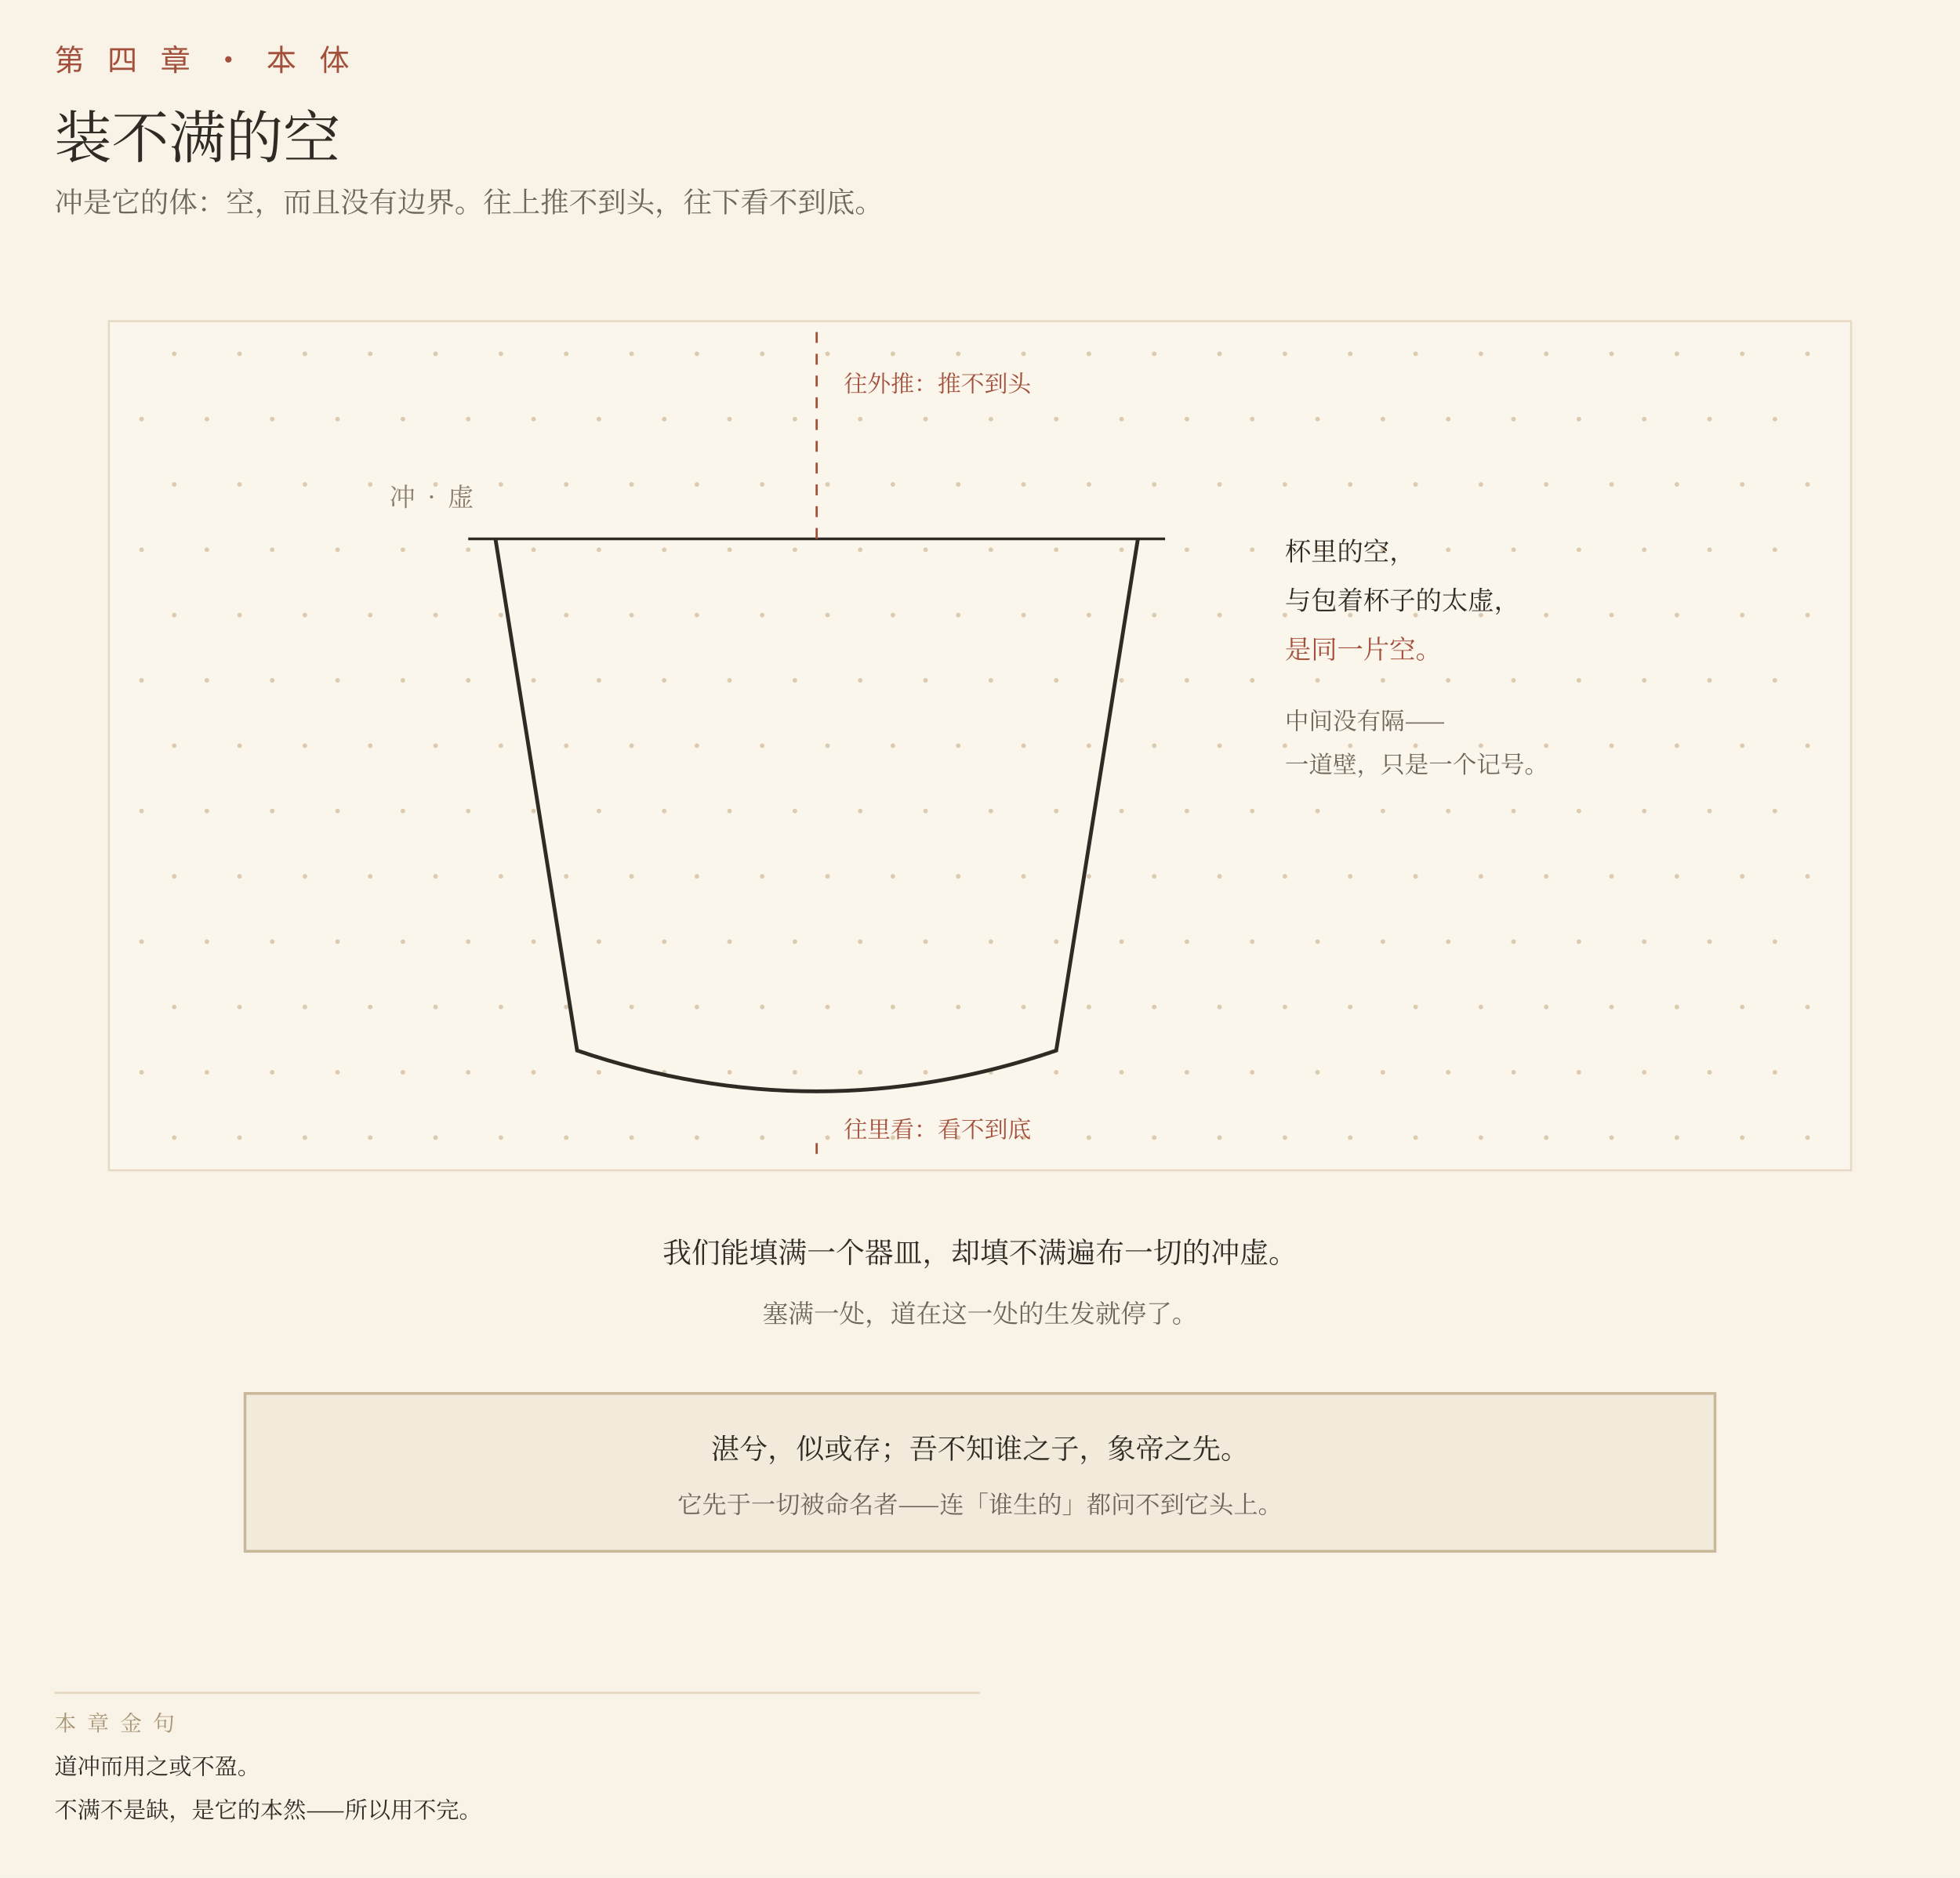
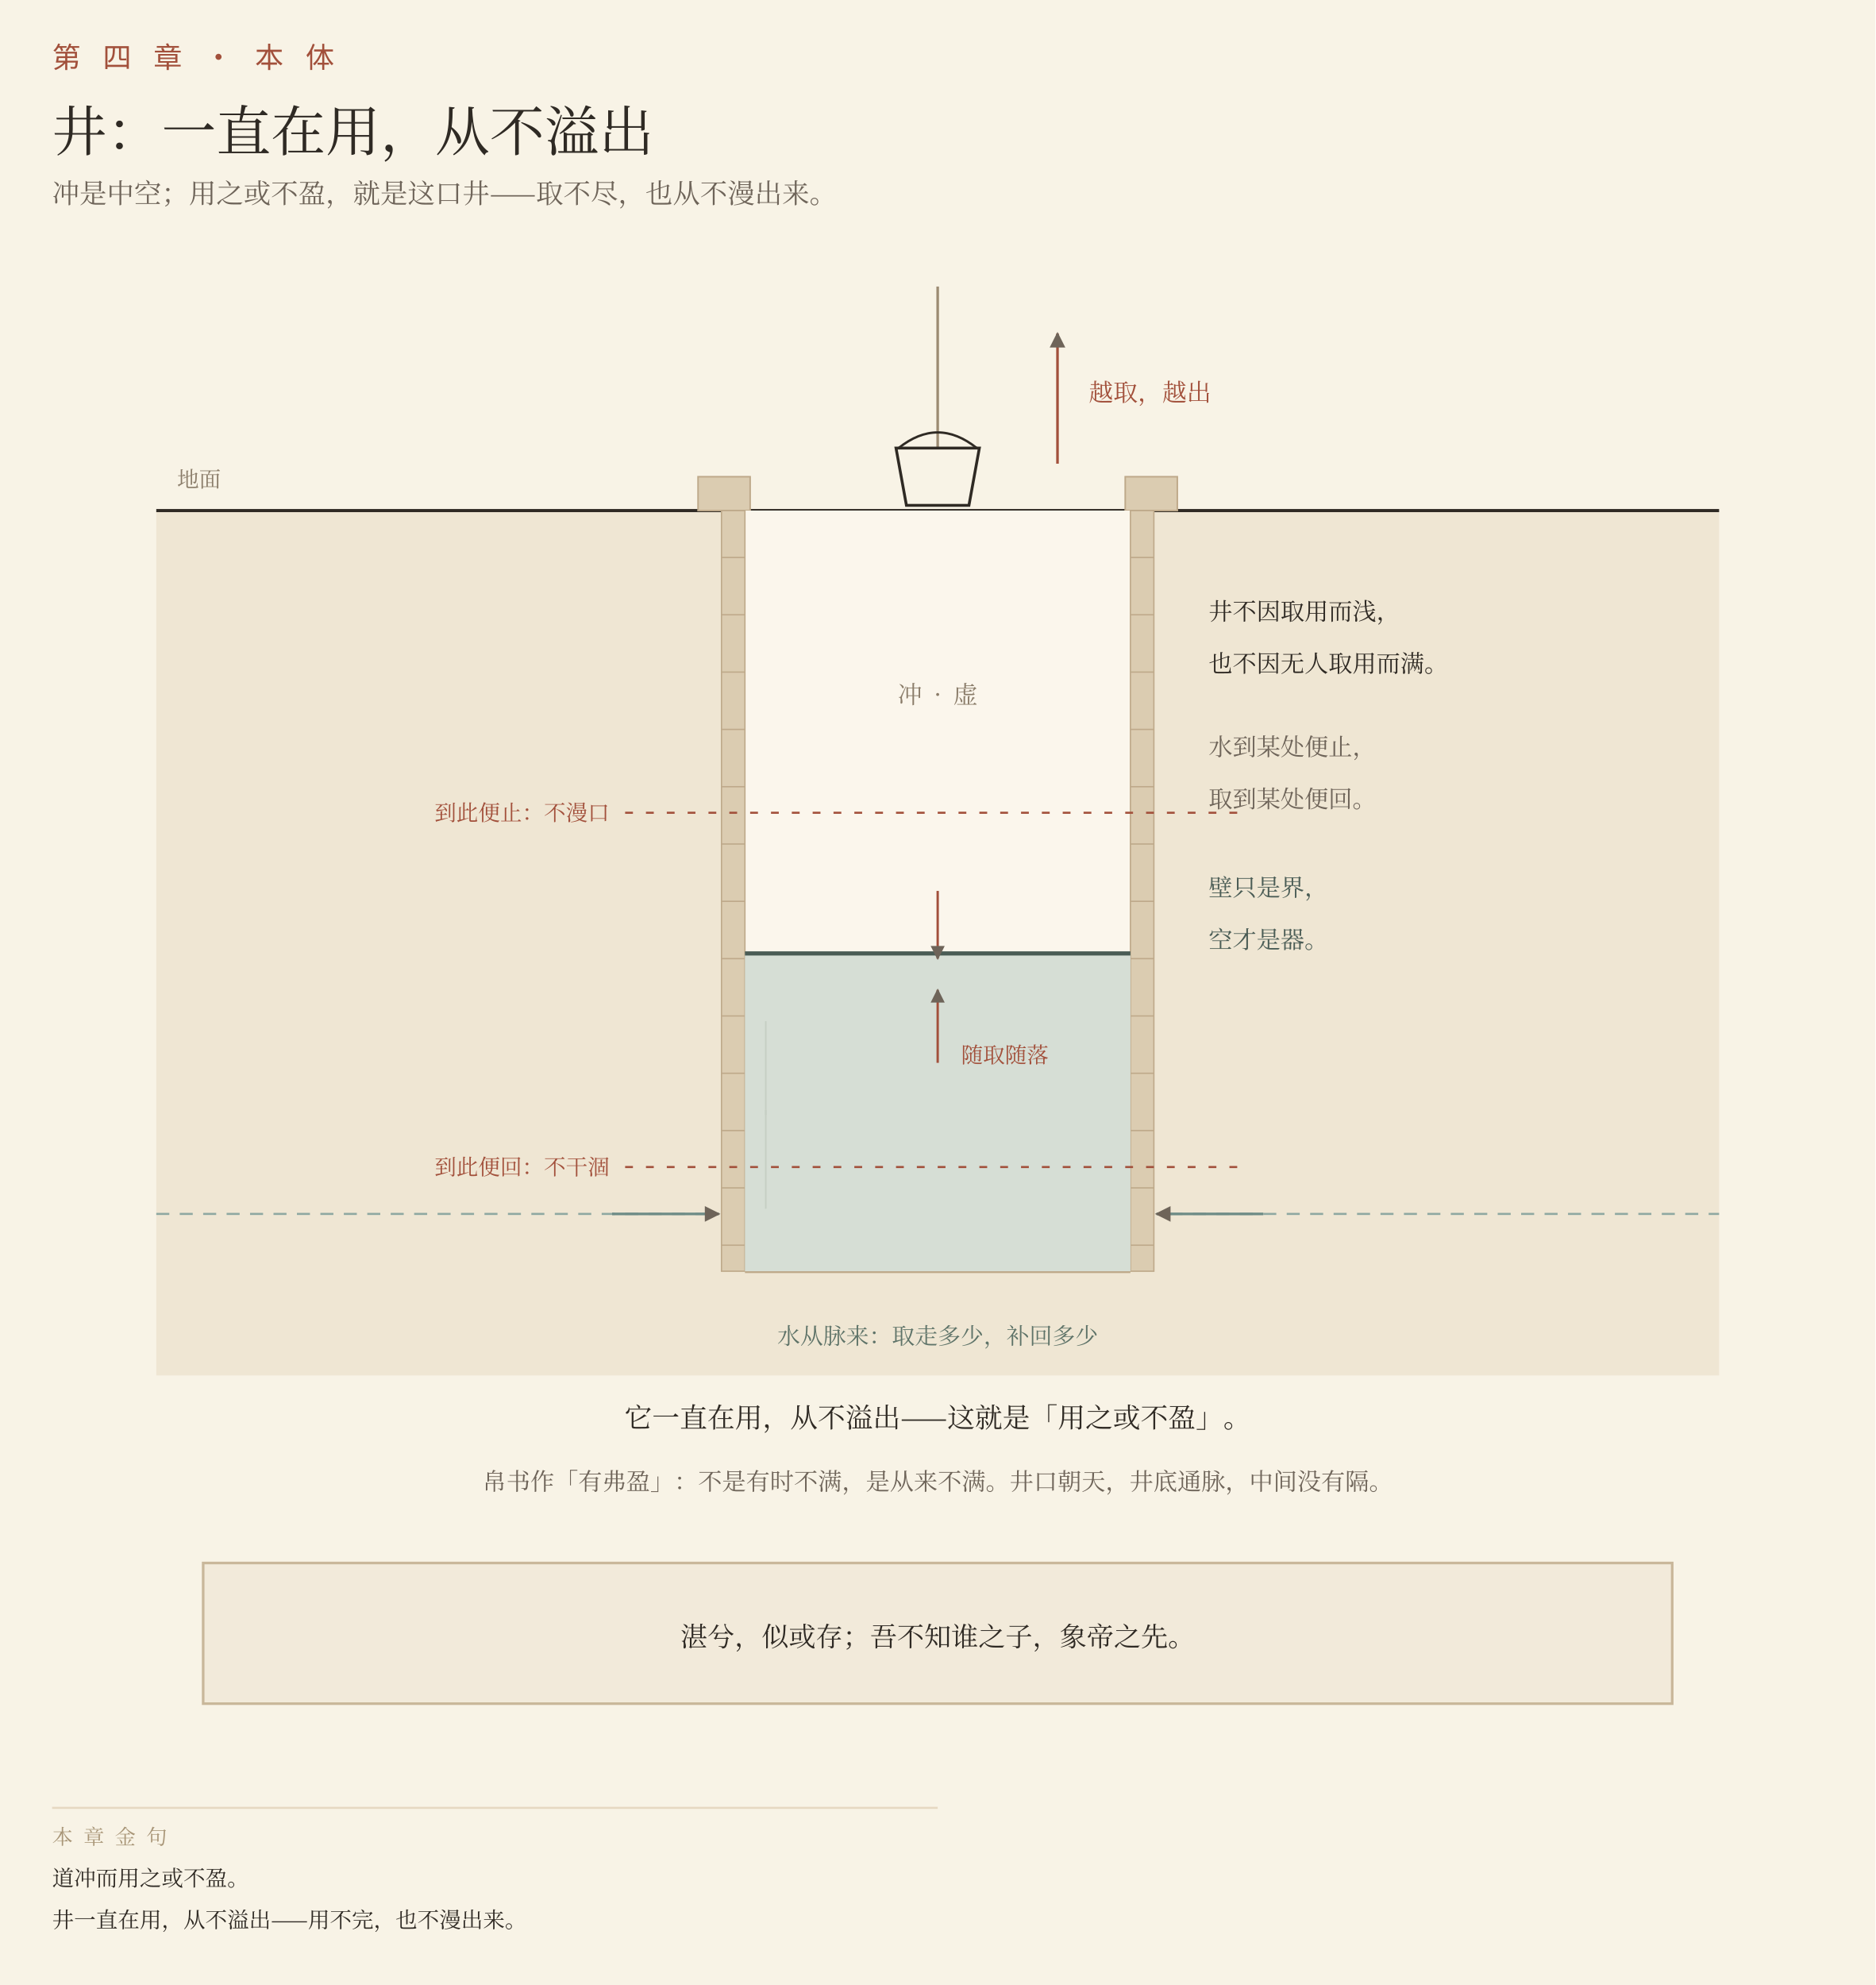
- <svg xmlns="http://www.w3.org/2000/svg" viewBox="0 0 720 690" role="img" aria-label="道冲：一个没有边界的空" font-family="'Noto Serif CJK SC','Noto Serif SC','Songti SC',serif">
+ <svg xmlns="http://www.w3.org/2000/svg" viewBox="0 0 720 762" role="img" aria-label="井之喻：冲是空，不盈是从来不溢出" font-family="'Noto Serif CJK SC','Noto Serif SC','Songti SC',serif">
  <defs>
    <marker id="arr" viewBox="0 0 10 10" refX="9" refY="5" markerWidth="6" markerHeight="6" orient="auto">
      <path d="M0 0 L10 5 L0 10 z" fill="#6E6459" />
    </marker>
    <marker id="arr2" viewBox="0 0 10 10" refX="9" refY="5" markerWidth="6" markerHeight="6" orient="auto">
      <path d="M0 0 L10 5 L0 10 z" fill="#4A5C55" />
    </marker>
    <marker id="arrL" viewBox="0 0 10 10" refX="1" refY="5" markerWidth="6" markerHeight="6" orient="auto">
      <path d="M10 0 L0 5 L10 10 z" fill="#4A5C55" />
    </marker>
    <marker id="arrS" viewBox="0 0 10 10" refX="9" refY="5" markerWidth="6" markerHeight="6" orient="auto">
      <path d="M0 0 L10 5 L0 10 z" fill="#A2503B" />
    </marker>
  </defs>
-   <rect x="0" y="0" width="720" height="690" fill="#F8F3E6" />
+   <rect x="0" y="0" width="720" height="762" fill="#F8F3E6" />
  <text x="20" y="26" font-size="11" fill="#A2503B" font-family="'Noto Sans CJK SC','Noto Sans SC',sans-serif" letter-spacing="3">第 四 章 · 本 体</text>
-   <text x="20" y="58" font-size="21" fill="#2F2A24">装不满的空</text>
-   <text x="20" y="78" font-size="10.5" fill="#6E6459">冲是它的体：空，而且没有边界。往上推不到头，往下看不到底。</text>
-   <rect x="40" y="118" width="640" height="312" fill="#FBF6EC" stroke="#E6D8C2" stroke-width="0.7" />
-   <circle cx="64" cy="130" r="0.85" fill="#DCCBB0" />
-   <circle cx="52" cy="154" r="0.85" fill="#DCCBB0" />
-   <circle cx="64" cy="178" r="0.85" fill="#DCCBB0" />
-   <circle cx="52" cy="202" r="0.85" fill="#DCCBB0" />
-   <circle cx="64" cy="226" r="0.85" fill="#DCCBB0" />
-   <circle cx="52" cy="250" r="0.85" fill="#DCCBB0" />
-   <circle cx="64" cy="274" r="0.85" fill="#DCCBB0" />
-   <circle cx="52" cy="298" r="0.85" fill="#DCCBB0" />
-   <circle cx="64" cy="322" r="0.85" fill="#DCCBB0" />
-   <circle cx="52" cy="346" r="0.85" fill="#DCCBB0" />
-   <circle cx="64" cy="370" r="0.85" fill="#DCCBB0" />
-   <circle cx="52" cy="394" r="0.85" fill="#DCCBB0" />
-   <circle cx="64" cy="418" r="0.85" fill="#DCCBB0" />
-   <circle cx="88" cy="130" r="0.85" fill="#DCCBB0" />
-   <circle cx="76" cy="154" r="0.85" fill="#DCCBB0" />
-   <circle cx="88" cy="178" r="0.85" fill="#DCCBB0" />
-   <circle cx="76" cy="202" r="0.85" fill="#DCCBB0" />
-   <circle cx="88" cy="226" r="0.85" fill="#DCCBB0" />
-   <circle cx="76" cy="250" r="0.85" fill="#DCCBB0" />
-   <circle cx="88" cy="274" r="0.85" fill="#DCCBB0" />
-   <circle cx="76" cy="298" r="0.85" fill="#DCCBB0" />
-   <circle cx="88" cy="322" r="0.85" fill="#DCCBB0" />
-   <circle cx="76" cy="346" r="0.85" fill="#DCCBB0" />
-   <circle cx="88" cy="370" r="0.85" fill="#DCCBB0" />
-   <circle cx="76" cy="394" r="0.85" fill="#DCCBB0" />
-   <circle cx="88" cy="418" r="0.85" fill="#DCCBB0" />
-   <circle cx="112" cy="130" r="0.85" fill="#DCCBB0" />
-   <circle cx="100" cy="154" r="0.85" fill="#DCCBB0" />
-   <circle cx="112" cy="178" r="0.85" fill="#DCCBB0" />
-   <circle cx="100" cy="202" r="0.85" fill="#DCCBB0" />
-   <circle cx="112" cy="226" r="0.85" fill="#DCCBB0" />
-   <circle cx="100" cy="250" r="0.85" fill="#DCCBB0" />
-   <circle cx="112" cy="274" r="0.85" fill="#DCCBB0" />
-   <circle cx="100" cy="298" r="0.85" fill="#DCCBB0" />
-   <circle cx="112" cy="322" r="0.85" fill="#DCCBB0" />
-   <circle cx="100" cy="346" r="0.85" fill="#DCCBB0" />
-   <circle cx="112" cy="370" r="0.85" fill="#DCCBB0" />
-   <circle cx="100" cy="394" r="0.85" fill="#DCCBB0" />
-   <circle cx="112" cy="418" r="0.85" fill="#DCCBB0" />
-   <circle cx="136" cy="130" r="0.85" fill="#DCCBB0" />
-   <circle cx="124" cy="154" r="0.85" fill="#DCCBB0" />
-   <circle cx="136" cy="178" r="0.85" fill="#DCCBB0" />
-   <circle cx="124" cy="202" r="0.85" fill="#DCCBB0" />
-   <circle cx="136" cy="226" r="0.85" fill="#DCCBB0" />
-   <circle cx="124" cy="250" r="0.85" fill="#DCCBB0" />
-   <circle cx="136" cy="274" r="0.85" fill="#DCCBB0" />
-   <circle cx="124" cy="298" r="0.85" fill="#DCCBB0" />
-   <circle cx="136" cy="322" r="0.85" fill="#DCCBB0" />
-   <circle cx="124" cy="346" r="0.85" fill="#DCCBB0" />
-   <circle cx="136" cy="370" r="0.85" fill="#DCCBB0" />
-   <circle cx="124" cy="394" r="0.85" fill="#DCCBB0" />
-   <circle cx="136" cy="418" r="0.85" fill="#DCCBB0" />
-   <circle cx="160" cy="130" r="0.85" fill="#DCCBB0" />
-   <circle cx="148" cy="154" r="0.85" fill="#DCCBB0" />
-   <circle cx="160" cy="178" r="0.85" fill="#DCCBB0" />
-   <circle cx="148" cy="202" r="0.85" fill="#DCCBB0" />
-   <circle cx="160" cy="226" r="0.85" fill="#DCCBB0" />
-   <circle cx="148" cy="250" r="0.85" fill="#DCCBB0" />
-   <circle cx="160" cy="274" r="0.85" fill="#DCCBB0" />
-   <circle cx="148" cy="298" r="0.85" fill="#DCCBB0" />
-   <circle cx="160" cy="322" r="0.85" fill="#DCCBB0" />
-   <circle cx="148" cy="346" r="0.85" fill="#DCCBB0" />
-   <circle cx="160" cy="370" r="0.85" fill="#DCCBB0" />
-   <circle cx="148" cy="394" r="0.85" fill="#DCCBB0" />
-   <circle cx="160" cy="418" r="0.85" fill="#DCCBB0" />
-   <circle cx="184" cy="130" r="0.85" fill="#DCCBB0" />
-   <circle cx="172" cy="154" r="0.85" fill="#DCCBB0" />
-   <circle cx="184" cy="178" r="0.85" fill="#DCCBB0" />
-   <circle cx="172" cy="202" r="0.85" fill="#DCCBB0" />
-   <circle cx="184" cy="226" r="0.85" fill="#DCCBB0" />
-   <circle cx="172" cy="250" r="0.85" fill="#DCCBB0" />
-   <circle cx="184" cy="274" r="0.85" fill="#DCCBB0" />
-   <circle cx="172" cy="298" r="0.85" fill="#DCCBB0" />
-   <circle cx="184" cy="322" r="0.85" fill="#DCCBB0" />
-   <circle cx="172" cy="346" r="0.85" fill="#DCCBB0" />
-   <circle cx="184" cy="370" r="0.85" fill="#DCCBB0" />
-   <circle cx="172" cy="394" r="0.85" fill="#DCCBB0" />
-   <circle cx="184" cy="418" r="0.85" fill="#DCCBB0" />
-   <circle cx="208" cy="130" r="0.85" fill="#DCCBB0" />
-   <circle cx="196" cy="154" r="0.85" fill="#DCCBB0" />
-   <circle cx="208" cy="178" r="0.85" fill="#DCCBB0" />
-   <circle cx="196" cy="202" r="0.85" fill="#DCCBB0" />
-   <circle cx="208" cy="226" r="0.85" fill="#DCCBB0" />
-   <circle cx="196" cy="250" r="0.85" fill="#DCCBB0" />
-   <circle cx="208" cy="274" r="0.85" fill="#DCCBB0" />
-   <circle cx="196" cy="298" r="0.85" fill="#DCCBB0" />
-   <circle cx="208" cy="322" r="0.85" fill="#DCCBB0" />
-   <circle cx="196" cy="346" r="0.85" fill="#DCCBB0" />
-   <circle cx="208" cy="370" r="0.85" fill="#DCCBB0" />
-   <circle cx="196" cy="394" r="0.85" fill="#DCCBB0" />
-   <circle cx="208" cy="418" r="0.85" fill="#DCCBB0" />
-   <circle cx="232" cy="130" r="0.85" fill="#DCCBB0" />
-   <circle cx="220" cy="154" r="0.85" fill="#DCCBB0" />
-   <circle cx="232" cy="178" r="0.85" fill="#DCCBB0" />
-   <circle cx="220" cy="202" r="0.85" fill="#DCCBB0" />
-   <circle cx="232" cy="226" r="0.85" fill="#DCCBB0" />
-   <circle cx="220" cy="250" r="0.85" fill="#DCCBB0" />
-   <circle cx="232" cy="274" r="0.85" fill="#DCCBB0" />
-   <circle cx="220" cy="298" r="0.85" fill="#DCCBB0" />
-   <circle cx="232" cy="322" r="0.85" fill="#DCCBB0" />
-   <circle cx="220" cy="346" r="0.85" fill="#DCCBB0" />
-   <circle cx="232" cy="370" r="0.85" fill="#DCCBB0" />
-   <circle cx="220" cy="394" r="0.85" fill="#DCCBB0" />
-   <circle cx="232" cy="418" r="0.85" fill="#DCCBB0" />
-   <circle cx="256" cy="130" r="0.85" fill="#DCCBB0" />
-   <circle cx="244" cy="154" r="0.85" fill="#DCCBB0" />
-   <circle cx="256" cy="178" r="0.85" fill="#DCCBB0" />
-   <circle cx="244" cy="202" r="0.85" fill="#DCCBB0" />
-   <circle cx="256" cy="226" r="0.85" fill="#DCCBB0" />
-   <circle cx="244" cy="250" r="0.85" fill="#DCCBB0" />
-   <circle cx="256" cy="274" r="0.85" fill="#DCCBB0" />
-   <circle cx="244" cy="298" r="0.85" fill="#DCCBB0" />
-   <circle cx="256" cy="322" r="0.85" fill="#DCCBB0" />
-   <circle cx="244" cy="346" r="0.85" fill="#DCCBB0" />
-   <circle cx="256" cy="370" r="0.85" fill="#DCCBB0" />
-   <circle cx="244" cy="394" r="0.85" fill="#DCCBB0" />
-   <circle cx="256" cy="418" r="0.85" fill="#DCCBB0" />
-   <circle cx="280" cy="130" r="0.85" fill="#DCCBB0" />
-   <circle cx="268" cy="154" r="0.85" fill="#DCCBB0" />
-   <circle cx="280" cy="178" r="0.85" fill="#DCCBB0" />
-   <circle cx="268" cy="202" r="0.85" fill="#DCCBB0" />
-   <circle cx="280" cy="226" r="0.85" fill="#DCCBB0" />
-   <circle cx="268" cy="250" r="0.85" fill="#DCCBB0" />
-   <circle cx="280" cy="274" r="0.85" fill="#DCCBB0" />
-   <circle cx="268" cy="298" r="0.85" fill="#DCCBB0" />
-   <circle cx="280" cy="322" r="0.85" fill="#DCCBB0" />
-   <circle cx="268" cy="346" r="0.85" fill="#DCCBB0" />
-   <circle cx="280" cy="370" r="0.85" fill="#DCCBB0" />
-   <circle cx="268" cy="394" r="0.85" fill="#DCCBB0" />
-   <circle cx="280" cy="418" r="0.85" fill="#DCCBB0" />
-   <circle cx="304" cy="130" r="0.85" fill="#DCCBB0" />
-   <circle cx="292" cy="154" r="0.85" fill="#DCCBB0" />
-   <circle cx="304" cy="178" r="0.85" fill="#DCCBB0" />
-   <circle cx="292" cy="202" r="0.85" fill="#DCCBB0" />
-   <circle cx="304" cy="226" r="0.85" fill="#DCCBB0" />
-   <circle cx="292" cy="250" r="0.85" fill="#DCCBB0" />
-   <circle cx="304" cy="274" r="0.85" fill="#DCCBB0" />
-   <circle cx="292" cy="298" r="0.85" fill="#DCCBB0" />
-   <circle cx="304" cy="322" r="0.85" fill="#DCCBB0" />
-   <circle cx="292" cy="346" r="0.85" fill="#DCCBB0" />
-   <circle cx="304" cy="370" r="0.85" fill="#DCCBB0" />
-   <circle cx="292" cy="394" r="0.85" fill="#DCCBB0" />
-   <circle cx="304" cy="418" r="0.85" fill="#DCCBB0" />
-   <circle cx="328" cy="130" r="0.85" fill="#DCCBB0" />
-   <circle cx="316" cy="154" r="0.85" fill="#DCCBB0" />
-   <circle cx="328" cy="178" r="0.85" fill="#DCCBB0" />
-   <circle cx="316" cy="202" r="0.85" fill="#DCCBB0" />
-   <circle cx="328" cy="226" r="0.85" fill="#DCCBB0" />
-   <circle cx="316" cy="250" r="0.85" fill="#DCCBB0" />
-   <circle cx="328" cy="274" r="0.85" fill="#DCCBB0" />
-   <circle cx="316" cy="298" r="0.85" fill="#DCCBB0" />
-   <circle cx="328" cy="322" r="0.85" fill="#DCCBB0" />
-   <circle cx="316" cy="346" r="0.85" fill="#DCCBB0" />
-   <circle cx="328" cy="370" r="0.85" fill="#DCCBB0" />
-   <circle cx="316" cy="394" r="0.85" fill="#DCCBB0" />
-   <circle cx="328" cy="418" r="0.85" fill="#DCCBB0" />
-   <circle cx="352" cy="130" r="0.85" fill="#DCCBB0" />
-   <circle cx="340" cy="154" r="0.85" fill="#DCCBB0" />
-   <circle cx="352" cy="178" r="0.85" fill="#DCCBB0" />
-   <circle cx="340" cy="202" r="0.85" fill="#DCCBB0" />
-   <circle cx="352" cy="226" r="0.85" fill="#DCCBB0" />
-   <circle cx="340" cy="250" r="0.85" fill="#DCCBB0" />
-   <circle cx="352" cy="274" r="0.85" fill="#DCCBB0" />
-   <circle cx="340" cy="298" r="0.85" fill="#DCCBB0" />
-   <circle cx="352" cy="322" r="0.85" fill="#DCCBB0" />
-   <circle cx="340" cy="346" r="0.85" fill="#DCCBB0" />
-   <circle cx="352" cy="370" r="0.85" fill="#DCCBB0" />
-   <circle cx="340" cy="394" r="0.85" fill="#DCCBB0" />
-   <circle cx="352" cy="418" r="0.85" fill="#DCCBB0" />
-   <circle cx="376" cy="130" r="0.85" fill="#DCCBB0" />
-   <circle cx="364" cy="154" r="0.85" fill="#DCCBB0" />
-   <circle cx="376" cy="178" r="0.85" fill="#DCCBB0" />
-   <circle cx="364" cy="202" r="0.85" fill="#DCCBB0" />
-   <circle cx="376" cy="226" r="0.85" fill="#DCCBB0" />
-   <circle cx="364" cy="250" r="0.85" fill="#DCCBB0" />
-   <circle cx="376" cy="274" r="0.85" fill="#DCCBB0" />
-   <circle cx="364" cy="298" r="0.85" fill="#DCCBB0" />
-   <circle cx="376" cy="322" r="0.85" fill="#DCCBB0" />
-   <circle cx="364" cy="346" r="0.85" fill="#DCCBB0" />
-   <circle cx="376" cy="370" r="0.85" fill="#DCCBB0" />
-   <circle cx="364" cy="394" r="0.85" fill="#DCCBB0" />
-   <circle cx="376" cy="418" r="0.85" fill="#DCCBB0" />
-   <circle cx="400" cy="130" r="0.85" fill="#DCCBB0" />
-   <circle cx="388" cy="154" r="0.85" fill="#DCCBB0" />
-   <circle cx="400" cy="178" r="0.85" fill="#DCCBB0" />
-   <circle cx="388" cy="202" r="0.85" fill="#DCCBB0" />
-   <circle cx="400" cy="226" r="0.85" fill="#DCCBB0" />
-   <circle cx="388" cy="250" r="0.85" fill="#DCCBB0" />
-   <circle cx="400" cy="274" r="0.85" fill="#DCCBB0" />
-   <circle cx="388" cy="298" r="0.85" fill="#DCCBB0" />
-   <circle cx="400" cy="322" r="0.85" fill="#DCCBB0" />
-   <circle cx="388" cy="346" r="0.85" fill="#DCCBB0" />
-   <circle cx="400" cy="370" r="0.85" fill="#DCCBB0" />
-   <circle cx="388" cy="394" r="0.85" fill="#DCCBB0" />
-   <circle cx="400" cy="418" r="0.85" fill="#DCCBB0" />
-   <circle cx="424" cy="130" r="0.85" fill="#DCCBB0" />
-   <circle cx="412" cy="154" r="0.85" fill="#DCCBB0" />
-   <circle cx="424" cy="178" r="0.85" fill="#DCCBB0" />
-   <circle cx="412" cy="202" r="0.85" fill="#DCCBB0" />
-   <circle cx="424" cy="226" r="0.85" fill="#DCCBB0" />
-   <circle cx="412" cy="250" r="0.85" fill="#DCCBB0" />
-   <circle cx="424" cy="274" r="0.85" fill="#DCCBB0" />
-   <circle cx="412" cy="298" r="0.85" fill="#DCCBB0" />
-   <circle cx="424" cy="322" r="0.85" fill="#DCCBB0" />
-   <circle cx="412" cy="346" r="0.85" fill="#DCCBB0" />
-   <circle cx="424" cy="370" r="0.85" fill="#DCCBB0" />
-   <circle cx="412" cy="394" r="0.85" fill="#DCCBB0" />
-   <circle cx="424" cy="418" r="0.85" fill="#DCCBB0" />
-   <circle cx="448" cy="130" r="0.85" fill="#DCCBB0" />
-   <circle cx="436" cy="154" r="0.85" fill="#DCCBB0" />
-   <circle cx="448" cy="178" r="0.85" fill="#DCCBB0" />
-   <circle cx="436" cy="202" r="0.85" fill="#DCCBB0" />
-   <circle cx="448" cy="226" r="0.85" fill="#DCCBB0" />
-   <circle cx="436" cy="250" r="0.85" fill="#DCCBB0" />
-   <circle cx="448" cy="274" r="0.85" fill="#DCCBB0" />
-   <circle cx="436" cy="298" r="0.85" fill="#DCCBB0" />
-   <circle cx="448" cy="322" r="0.85" fill="#DCCBB0" />
-   <circle cx="436" cy="346" r="0.85" fill="#DCCBB0" />
-   <circle cx="448" cy="370" r="0.85" fill="#DCCBB0" />
-   <circle cx="436" cy="394" r="0.85" fill="#DCCBB0" />
-   <circle cx="448" cy="418" r="0.85" fill="#DCCBB0" />
-   <circle cx="472" cy="130" r="0.85" fill="#DCCBB0" />
-   <circle cx="460" cy="154" r="0.85" fill="#DCCBB0" />
-   <circle cx="472" cy="178" r="0.85" fill="#DCCBB0" />
-   <circle cx="460" cy="202" r="0.85" fill="#DCCBB0" />
-   <circle cx="472" cy="226" r="0.85" fill="#DCCBB0" />
-   <circle cx="460" cy="250" r="0.85" fill="#DCCBB0" />
-   <circle cx="472" cy="274" r="0.85" fill="#DCCBB0" />
-   <circle cx="460" cy="298" r="0.85" fill="#DCCBB0" />
-   <circle cx="472" cy="322" r="0.85" fill="#DCCBB0" />
-   <circle cx="460" cy="346" r="0.85" fill="#DCCBB0" />
-   <circle cx="472" cy="370" r="0.85" fill="#DCCBB0" />
-   <circle cx="460" cy="394" r="0.85" fill="#DCCBB0" />
-   <circle cx="472" cy="418" r="0.85" fill="#DCCBB0" />
-   <circle cx="496" cy="130" r="0.85" fill="#DCCBB0" />
-   <circle cx="484" cy="154" r="0.85" fill="#DCCBB0" />
-   <circle cx="496" cy="178" r="0.85" fill="#DCCBB0" />
-   <circle cx="484" cy="202" r="0.85" fill="#DCCBB0" />
-   <circle cx="496" cy="226" r="0.85" fill="#DCCBB0" />
-   <circle cx="484" cy="250" r="0.85" fill="#DCCBB0" />
-   <circle cx="496" cy="274" r="0.85" fill="#DCCBB0" />
-   <circle cx="484" cy="298" r="0.85" fill="#DCCBB0" />
-   <circle cx="496" cy="322" r="0.85" fill="#DCCBB0" />
-   <circle cx="484" cy="346" r="0.85" fill="#DCCBB0" />
-   <circle cx="496" cy="370" r="0.85" fill="#DCCBB0" />
-   <circle cx="484" cy="394" r="0.85" fill="#DCCBB0" />
-   <circle cx="496" cy="418" r="0.85" fill="#DCCBB0" />
-   <circle cx="520" cy="130" r="0.85" fill="#DCCBB0" />
-   <circle cx="508" cy="154" r="0.85" fill="#DCCBB0" />
-   <circle cx="520" cy="178" r="0.85" fill="#DCCBB0" />
-   <circle cx="508" cy="202" r="0.85" fill="#DCCBB0" />
-   <circle cx="520" cy="226" r="0.85" fill="#DCCBB0" />
-   <circle cx="508" cy="250" r="0.85" fill="#DCCBB0" />
-   <circle cx="520" cy="274" r="0.85" fill="#DCCBB0" />
-   <circle cx="508" cy="298" r="0.85" fill="#DCCBB0" />
-   <circle cx="520" cy="322" r="0.85" fill="#DCCBB0" />
-   <circle cx="508" cy="346" r="0.85" fill="#DCCBB0" />
-   <circle cx="520" cy="370" r="0.85" fill="#DCCBB0" />
-   <circle cx="508" cy="394" r="0.85" fill="#DCCBB0" />
-   <circle cx="520" cy="418" r="0.85" fill="#DCCBB0" />
-   <circle cx="544" cy="130" r="0.85" fill="#DCCBB0" />
-   <circle cx="532" cy="154" r="0.85" fill="#DCCBB0" />
-   <circle cx="544" cy="178" r="0.85" fill="#DCCBB0" />
-   <circle cx="532" cy="202" r="0.85" fill="#DCCBB0" />
-   <circle cx="544" cy="226" r="0.85" fill="#DCCBB0" />
-   <circle cx="532" cy="250" r="0.85" fill="#DCCBB0" />
-   <circle cx="544" cy="274" r="0.85" fill="#DCCBB0" />
-   <circle cx="532" cy="298" r="0.85" fill="#DCCBB0" />
-   <circle cx="544" cy="322" r="0.85" fill="#DCCBB0" />
-   <circle cx="532" cy="346" r="0.85" fill="#DCCBB0" />
-   <circle cx="544" cy="370" r="0.85" fill="#DCCBB0" />
-   <circle cx="532" cy="394" r="0.85" fill="#DCCBB0" />
-   <circle cx="544" cy="418" r="0.85" fill="#DCCBB0" />
-   <circle cx="568" cy="130" r="0.85" fill="#DCCBB0" />
-   <circle cx="556" cy="154" r="0.85" fill="#DCCBB0" />
-   <circle cx="568" cy="178" r="0.85" fill="#DCCBB0" />
-   <circle cx="556" cy="202" r="0.85" fill="#DCCBB0" />
-   <circle cx="568" cy="226" r="0.85" fill="#DCCBB0" />
-   <circle cx="556" cy="250" r="0.85" fill="#DCCBB0" />
-   <circle cx="568" cy="274" r="0.85" fill="#DCCBB0" />
-   <circle cx="556" cy="298" r="0.85" fill="#DCCBB0" />
-   <circle cx="568" cy="322" r="0.85" fill="#DCCBB0" />
-   <circle cx="556" cy="346" r="0.85" fill="#DCCBB0" />
-   <circle cx="568" cy="370" r="0.85" fill="#DCCBB0" />
-   <circle cx="556" cy="394" r="0.85" fill="#DCCBB0" />
-   <circle cx="568" cy="418" r="0.85" fill="#DCCBB0" />
-   <circle cx="592" cy="130" r="0.85" fill="#DCCBB0" />
-   <circle cx="580" cy="154" r="0.85" fill="#DCCBB0" />
-   <circle cx="592" cy="178" r="0.85" fill="#DCCBB0" />
-   <circle cx="580" cy="202" r="0.85" fill="#DCCBB0" />
-   <circle cx="592" cy="226" r="0.85" fill="#DCCBB0" />
-   <circle cx="580" cy="250" r="0.85" fill="#DCCBB0" />
-   <circle cx="592" cy="274" r="0.85" fill="#DCCBB0" />
-   <circle cx="580" cy="298" r="0.85" fill="#DCCBB0" />
-   <circle cx="592" cy="322" r="0.85" fill="#DCCBB0" />
-   <circle cx="580" cy="346" r="0.85" fill="#DCCBB0" />
-   <circle cx="592" cy="370" r="0.85" fill="#DCCBB0" />
-   <circle cx="580" cy="394" r="0.85" fill="#DCCBB0" />
-   <circle cx="592" cy="418" r="0.85" fill="#DCCBB0" />
-   <circle cx="616" cy="130" r="0.85" fill="#DCCBB0" />
-   <circle cx="604" cy="154" r="0.85" fill="#DCCBB0" />
-   <circle cx="616" cy="178" r="0.85" fill="#DCCBB0" />
-   <circle cx="604" cy="202" r="0.85" fill="#DCCBB0" />
-   <circle cx="616" cy="226" r="0.85" fill="#DCCBB0" />
-   <circle cx="604" cy="250" r="0.85" fill="#DCCBB0" />
-   <circle cx="616" cy="274" r="0.85" fill="#DCCBB0" />
-   <circle cx="604" cy="298" r="0.85" fill="#DCCBB0" />
-   <circle cx="616" cy="322" r="0.85" fill="#DCCBB0" />
-   <circle cx="604" cy="346" r="0.85" fill="#DCCBB0" />
-   <circle cx="616" cy="370" r="0.85" fill="#DCCBB0" />
-   <circle cx="604" cy="394" r="0.85" fill="#DCCBB0" />
-   <circle cx="616" cy="418" r="0.85" fill="#DCCBB0" />
-   <circle cx="640" cy="130" r="0.85" fill="#DCCBB0" />
-   <circle cx="628" cy="154" r="0.85" fill="#DCCBB0" />
-   <circle cx="640" cy="178" r="0.85" fill="#DCCBB0" />
-   <circle cx="628" cy="202" r="0.85" fill="#DCCBB0" />
-   <circle cx="640" cy="226" r="0.85" fill="#DCCBB0" />
-   <circle cx="628" cy="250" r="0.85" fill="#DCCBB0" />
-   <circle cx="640" cy="274" r="0.85" fill="#DCCBB0" />
-   <circle cx="628" cy="298" r="0.85" fill="#DCCBB0" />
-   <circle cx="640" cy="322" r="0.85" fill="#DCCBB0" />
-   <circle cx="628" cy="346" r="0.85" fill="#DCCBB0" />
-   <circle cx="640" cy="370" r="0.85" fill="#DCCBB0" />
-   <circle cx="628" cy="394" r="0.85" fill="#DCCBB0" />
-   <circle cx="640" cy="418" r="0.85" fill="#DCCBB0" />
-   <circle cx="664" cy="130" r="0.85" fill="#DCCBB0" />
-   <circle cx="652" cy="154" r="0.85" fill="#DCCBB0" />
-   <circle cx="664" cy="178" r="0.85" fill="#DCCBB0" />
-   <circle cx="652" cy="202" r="0.85" fill="#DCCBB0" />
-   <circle cx="664" cy="226" r="0.85" fill="#DCCBB0" />
-   <circle cx="652" cy="250" r="0.85" fill="#DCCBB0" />
-   <circle cx="664" cy="274" r="0.85" fill="#DCCBB0" />
-   <circle cx="652" cy="298" r="0.85" fill="#DCCBB0" />
-   <circle cx="664" cy="322" r="0.85" fill="#DCCBB0" />
-   <circle cx="652" cy="346" r="0.85" fill="#DCCBB0" />
-   <circle cx="664" cy="370" r="0.85" fill="#DCCBB0" />
-   <circle cx="652" cy="394" r="0.85" fill="#DCCBB0" />
-   <circle cx="664" cy="418" r="0.85" fill="#DCCBB0" />
-   <path d="M 182.0 198 L 212.0 386 Q 300.0 416 388.0 386 L 418.0 198" fill="none" stroke="#2F2A24" stroke-width="1.4" />
-   <line x1="172.0" y1="198" x2="428.0" y2="198" stroke="#2F2A24" stroke-width="1" />
-   <text x="174.0" y="186" font-size="9.5" fill="#8A7C69" text-anchor="end" letter-spacing="1">冲 · 虚</text>
-   <line x1="300.0" y1="122" x2="300.0" y2="198" stroke="#A2503B" stroke-width="0.8" stroke-dasharray="4 4" />
-   <line x1="300.0" y1="420" x2="300.0" y2="426" stroke="#A2503B" stroke-width="0.8" stroke-dasharray="4 4" />
-   <text x="310.0" y="144" font-size="8.6" fill="#A2503B">往外推：推不到头</text>
-   <text x="310.0" y="418" font-size="8.6" fill="#A2503B">往里看：看不到底</text>
-   <text x="472" y="206" font-size="9.6" fill="#2F2A24">杯里的空，</text>
-   <text x="472" y="224" font-size="9.6" fill="#2F2A24">与包着杯子的太虚，</text>
-   <text x="472" y="242" font-size="9.6" fill="#A2503B">是同一片空。</text>
-   <text x="472" y="268" font-size="8.8" fill="#6E6459">中间没有隔——</text>
-   <text x="472" y="284" font-size="8.8" fill="#6E6459">一道壁，只是一个记号。</text>
-   <text x="360.0" y="464" font-size="10.6" fill="#2F2A24" text-anchor="middle">我们能填满一个器皿，却填不满遍布一切的冲虚。</text>
-   <text x="360.0" y="486" font-size="9.4" fill="#6E6459" text-anchor="middle">塞满一处，道在这一处的生发就停了。</text>
-   <rect x="90" y="512" width="540" height="58" fill="#F2EADA" stroke="#C9B79A" stroke-width="1.0" />
-   <text x="360.0" y="536" font-size="10.4" fill="#2F2A24" text-anchor="middle">湛兮，似或存；吾不知谁之子，象帝之先。</text>
-   <text x="360.0" y="556" font-size="9" fill="#6E6459" text-anchor="middle">它先于一切被命名者——连「谁生的」都问不到它头上。</text>
-   <line x1="20" y1="622" x2="360" y2="622" stroke="#E6D8C2" stroke-width="0.8" />
-   <text x="20" y="636" font-size="8.0" fill="#A89577" letter-spacing="1">本 章 金 句</text>
-   <text x="20" y="652" font-size="8.4" fill="#2F2A24">道冲而用之或不盈。</text>
-   <text x="20" y="668" font-size="8.4" fill="#2F2A24">不满不是缺，是它的本然——所以用不完。</text>
+   <text x="20" y="58" font-size="21" fill="#2F2A24">井：一直在用，从不溢出</text>
+   <text x="20" y="78" font-size="10.5" fill="#6E6459">冲是中空；用之或不盈，就是这口井——取不尽，也从不漫出来。</text>
+   <rect x="60" y="196" width="600" height="332" fill="#EFE6D3" />
+   <line x1="60" y1="196" x2="660" y2="196" stroke="#2F2A24" stroke-width="1.2" />
+   <text x="68" y="187" font-size="8.4" fill="#8A7C69">地面</text>
+   <rect x="268" y="183" width="20" height="13" fill="#DBCCB1" stroke="#BEA98A" stroke-width="0.6" />
+   <rect x="432" y="183" width="20" height="13" fill="#DBCCB1" stroke="#BEA98A" stroke-width="0.6" />
+   <rect x="286" y="196" width="148" height="292" fill="#FBF6EC" />
+   <text x="360" y="270" font-size="9.4" fill="#8A7C69" text-anchor="middle" letter-spacing="1">冲 · 虚</text>
+   <rect x="277" y="196" width="9" height="292" fill="#DBCCB1" stroke="#BEA98A" stroke-width="0.5" />
+   <line x1="277" y1="214" x2="286" y2="214" stroke="#BEA98A" stroke-width="0.5" />
+   <line x1="277" y1="236" x2="286" y2="236" stroke="#BEA98A" stroke-width="0.5" />
+   <line x1="277" y1="258" x2="286" y2="258" stroke="#BEA98A" stroke-width="0.5" />
+   <line x1="277" y1="280" x2="286" y2="280" stroke="#BEA98A" stroke-width="0.5" />
+   <line x1="277" y1="302" x2="286" y2="302" stroke="#BEA98A" stroke-width="0.5" />
+   <line x1="277" y1="324" x2="286" y2="324" stroke="#BEA98A" stroke-width="0.5" />
+   <line x1="277" y1="346" x2="286" y2="346" stroke="#BEA98A" stroke-width="0.5" />
+   <line x1="277" y1="368" x2="286" y2="368" stroke="#BEA98A" stroke-width="0.5" />
+   <line x1="277" y1="390" x2="286" y2="390" stroke="#BEA98A" stroke-width="0.5" />
+   <line x1="277" y1="412" x2="286" y2="412" stroke="#BEA98A" stroke-width="0.5" />
+   <line x1="277" y1="434" x2="286" y2="434" stroke="#BEA98A" stroke-width="0.5" />
+   <line x1="277" y1="456" x2="286" y2="456" stroke="#BEA98A" stroke-width="0.5" />
+   <line x1="277" y1="478" x2="286" y2="478" stroke="#BEA98A" stroke-width="0.5" />
+   <rect x="434" y="196" width="9" height="292" fill="#DBCCB1" stroke="#BEA98A" stroke-width="0.5" />
+   <line x1="434" y1="214" x2="443" y2="214" stroke="#BEA98A" stroke-width="0.5" />
+   <line x1="434" y1="236" x2="443" y2="236" stroke="#BEA98A" stroke-width="0.5" />
+   <line x1="434" y1="258" x2="443" y2="258" stroke="#BEA98A" stroke-width="0.5" />
+   <line x1="434" y1="280" x2="443" y2="280" stroke="#BEA98A" stroke-width="0.5" />
+   <line x1="434" y1="302" x2="443" y2="302" stroke="#BEA98A" stroke-width="0.5" />
+   <line x1="434" y1="324" x2="443" y2="324" stroke="#BEA98A" stroke-width="0.5" />
+   <line x1="434" y1="346" x2="443" y2="346" stroke="#BEA98A" stroke-width="0.5" />
+   <line x1="434" y1="368" x2="443" y2="368" stroke="#BEA98A" stroke-width="0.5" />
+   <line x1="434" y1="390" x2="443" y2="390" stroke="#BEA98A" stroke-width="0.5" />
+   <line x1="434" y1="412" x2="443" y2="412" stroke="#BEA98A" stroke-width="0.5" />
+   <line x1="434" y1="434" x2="443" y2="434" stroke="#BEA98A" stroke-width="0.5" />
+   <line x1="434" y1="456" x2="443" y2="456" stroke="#BEA98A" stroke-width="0.5" />
+   <line x1="434" y1="478" x2="443" y2="478" stroke="#BEA98A" stroke-width="0.5" />
+   <line x1="286" y1="488" x2="434" y2="488" stroke="#BEA98A" stroke-width="1.4" />
+   <rect x="286" y="366" width="148" height="122" fill="#D6DED5" />
+   <line x1="294" y1="392" x2="294" y2="426" stroke="#C6CFC4" stroke-width="0.6" />
+   <line x1="294" y1="428" x2="294" y2="426" stroke="#C6CFC4" stroke-width="0.6" />
+   <line x1="294" y1="464" x2="294" y2="426" stroke="#C6CFC4" stroke-width="0.6" />
+   <line x1="286" y1="366" x2="434" y2="366" stroke="#4A5C55" stroke-width="1.6" />
+   <line x1="360" y1="342" x2="360" y2="368" stroke="#A2503B" stroke-width="0.9" marker-end="url(#arr)" />
+   <line x1="360" y1="408" x2="360" y2="380" stroke="#A2503B" stroke-width="0.9" marker-end="url(#arr)" />
+   <text x="369" y="408" font-size="8.4" fill="#A2503B">随取随落</text>
+   <line x1="240" y1="312" x2="480" y2="312" stroke="#A2503B" stroke-width="0.8" stroke-dasharray="3 5" />
+   <text x="234" y="315" font-size="8.4" fill="#A2503B" text-anchor="end">到此便止：不漫口</text>
+   <line x1="240" y1="448" x2="480" y2="448" stroke="#A2503B" stroke-width="0.8" stroke-dasharray="3 5" />
+   <text x="234" y="451" font-size="8.4" fill="#A2503B" text-anchor="end">到此便回：不干涸</text>
+   <line x1="60" y1="466" x2="271" y2="466" stroke="#8FA8A1" stroke-width="0.8" stroke-dasharray="5 4" />
+   <line x1="449" y1="466" x2="660" y2="466" stroke="#8FA8A1" stroke-width="0.8" stroke-dasharray="5 4" />
+   <line x1="235" y1="466" x2="276" y2="466" stroke="#6E8C86" stroke-width="1" marker-end="url(#arr)" />
+   <line x1="485" y1="466" x2="444" y2="466" stroke="#6E8C86" stroke-width="1" marker-end="url(#arr)" />
+   <text x="360" y="516" font-size="8.8" fill="#5E7368" text-anchor="middle">水从脉来：取走多少，补回多少</text>
+   <line x1="360" y1="110" x2="360" y2="172" stroke="#9C8B72" stroke-width="1" />
+   <path d="M 344 172 L 376 172 L 372 194 L 348 194 Z" fill="none" stroke="#2F2A24" stroke-width="1.1" />
+   <path d="M 345 172 Q 360 160 375 172" fill="none" stroke="#2F2A24" stroke-width="0.9" />
+   <line x1="406" y1="178" x2="406" y2="128" stroke="#A2503B" stroke-width="1" marker-end="url(#arr)" />
+   <text x="418" y="154" font-size="9.4" fill="#A2503B">越取，越出</text>
+   <text x="464" y="238" font-size="9.2" fill="#2F2A24">井不因取用而浅，</text>
+   <text x="464" y="258" font-size="9.2" fill="#2F2A24">也不因无人取用而满。</text>
+   <text x="464" y="290" font-size="9.2" fill="#6E6459">水到某处便止，</text>
+   <text x="464" y="310" font-size="9.2" fill="#6E6459">取到某处便回。</text>
+   <text x="464" y="344" font-size="9.2" fill="#4A5C55">壁只是界，</text>
+   <text x="464" y="364" font-size="9.2" fill="#4A5C55">空才是器。</text>
+   <text x="360.0" y="548" font-size="10.6" fill="#2F2A24" text-anchor="middle">它一直在用，从不溢出——这就是「用之或不盈」。</text>
+   <text x="360.0" y="572" font-size="9.2" fill="#6E6459" text-anchor="middle">帛书作「有弗盈」：不是有时不满，是从来不满。井口朝天，井底通脉，中间没有隔。</text>
+   <rect x="78" y="600" width="564" height="54" fill="#F2EADA" stroke="#C9B79A" stroke-width="1.0" />
+   <text x="360.0" y="632" font-size="10.4" fill="#2F2A24" text-anchor="middle">湛兮，似或存；吾不知谁之子，象帝之先。</text>
+   <line x1="20" y1="694" x2="360" y2="694" stroke="#E6D8C2" stroke-width="0.8" />
+   <text x="20" y="708" font-size="8.0" fill="#A89577" letter-spacing="1">本 章 金 句</text>
+   <text x="20" y="724" font-size="8.4" fill="#2F2A24">道冲而用之或不盈。</text>
+   <text x="20" y="740" font-size="8.4" fill="#2F2A24">井一直在用，从不溢出——用不完，也不漫出来。</text>
</svg>
